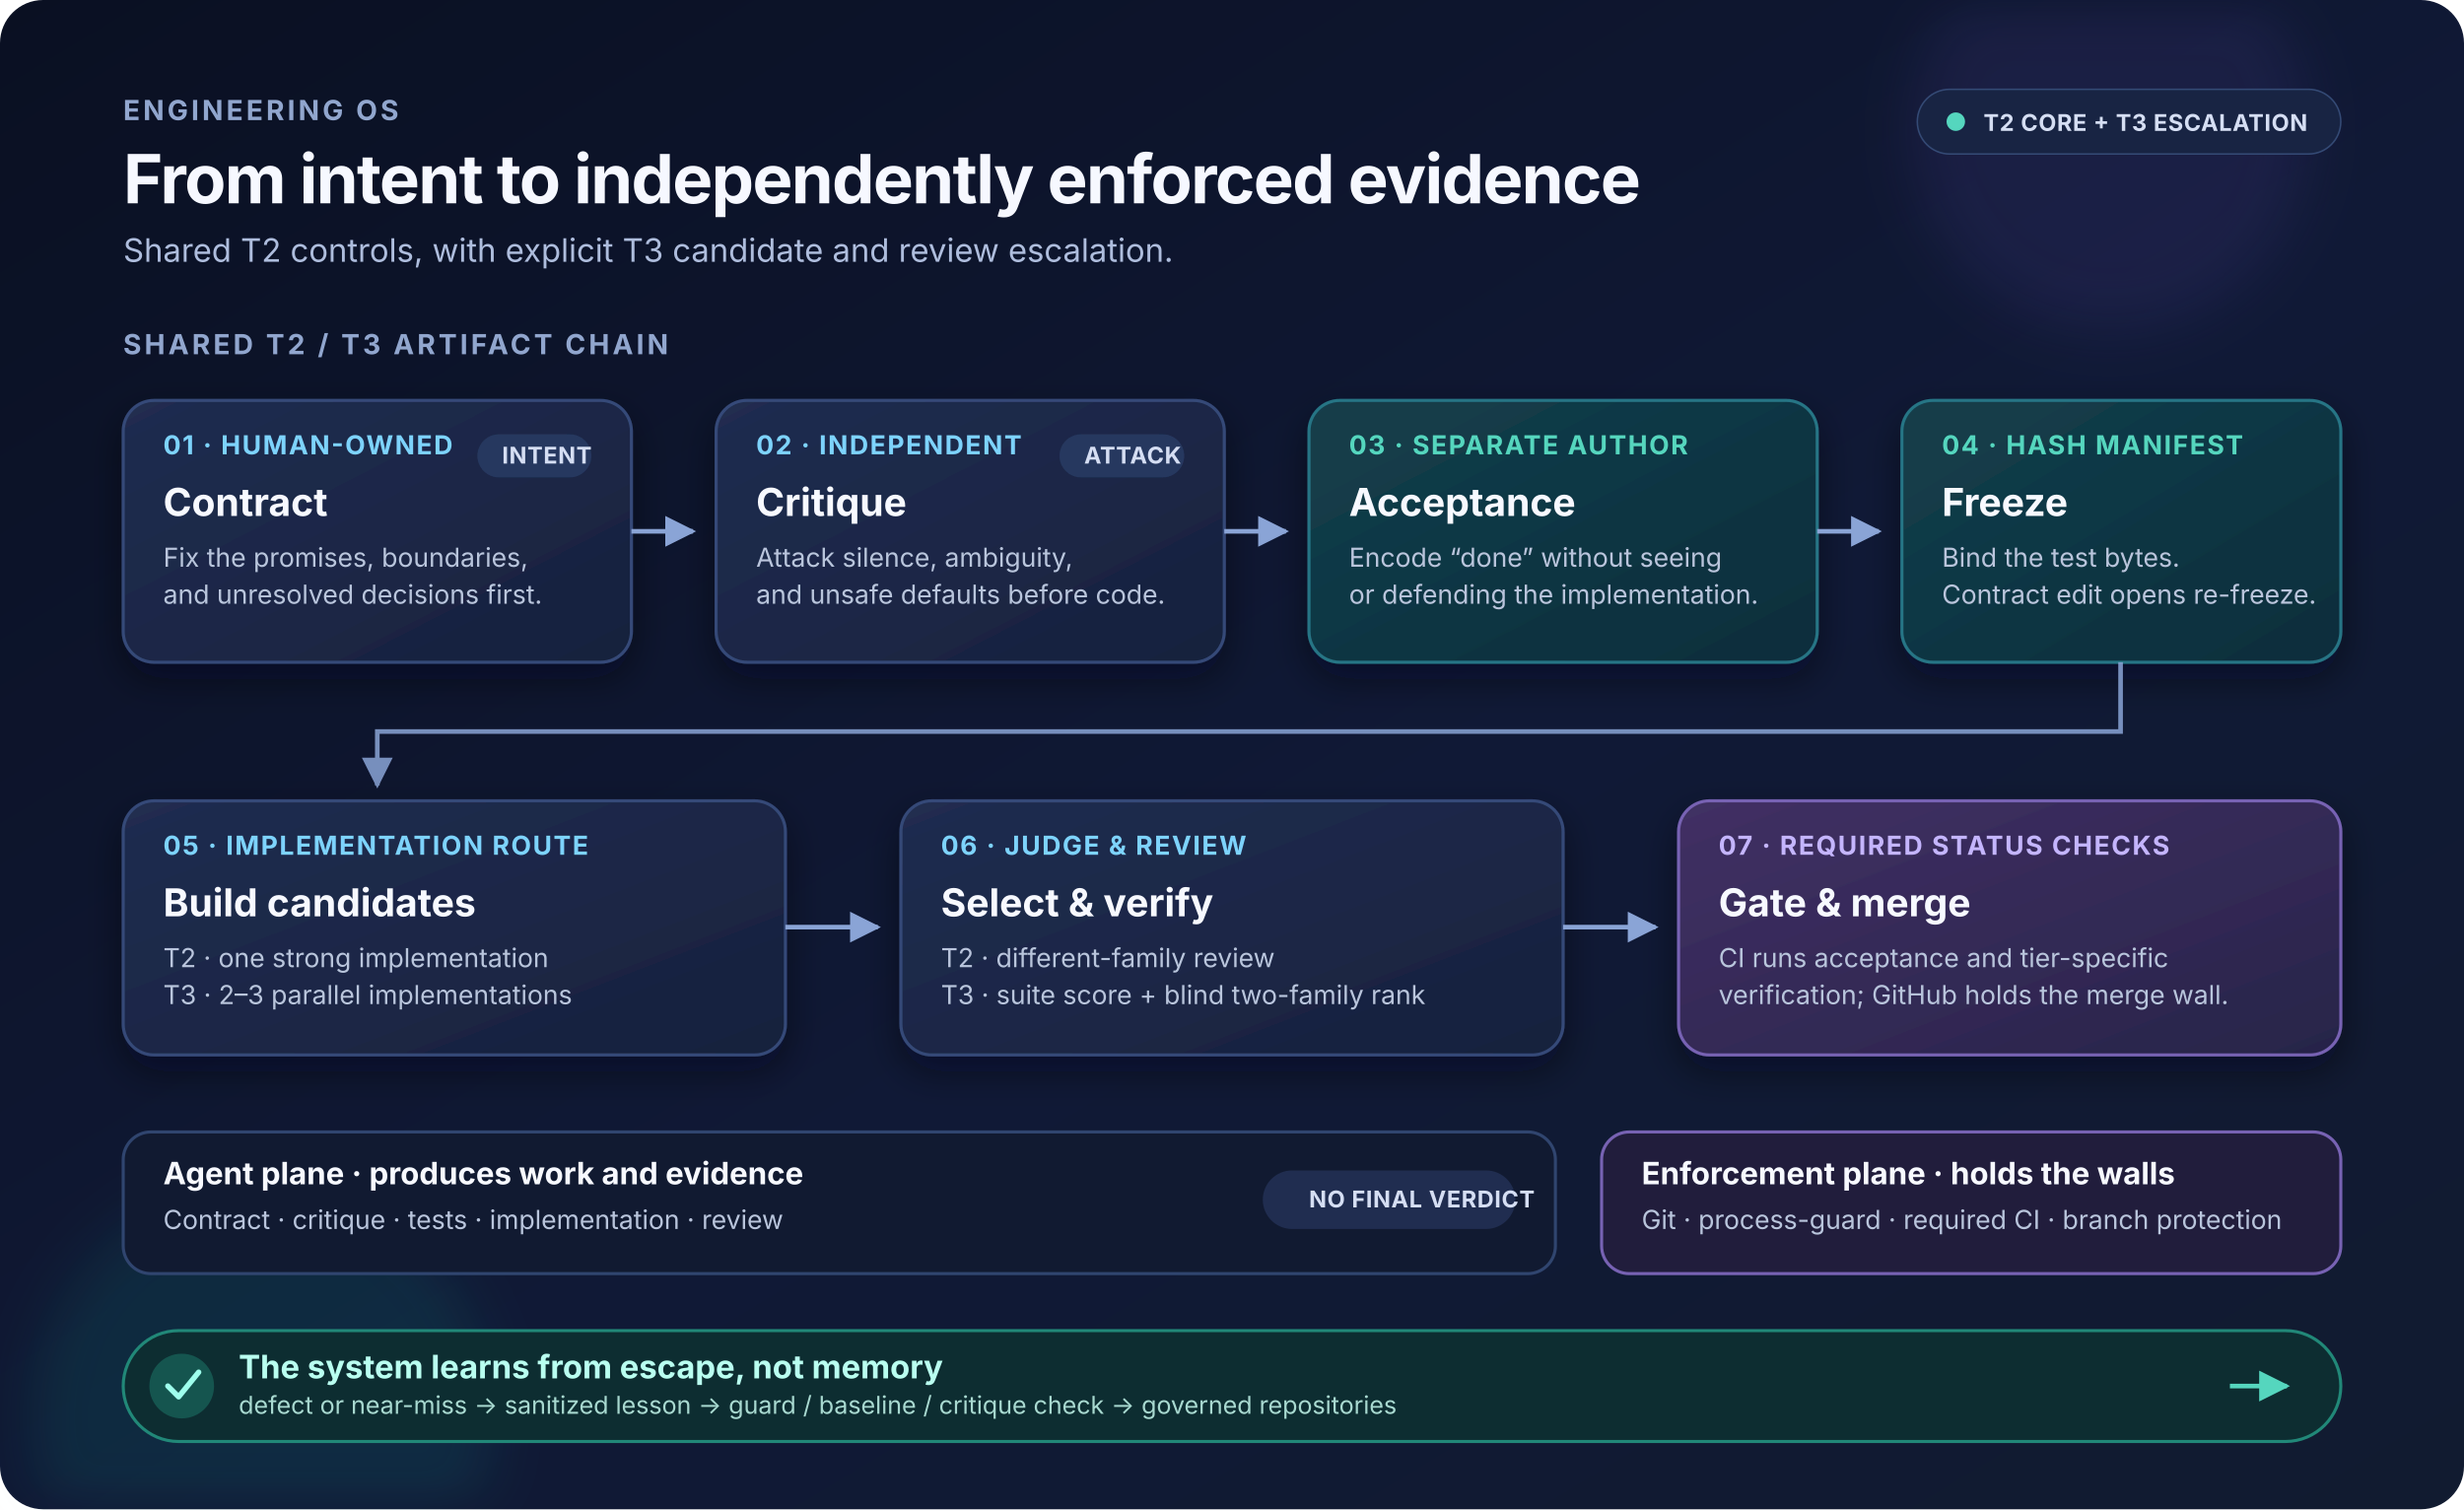
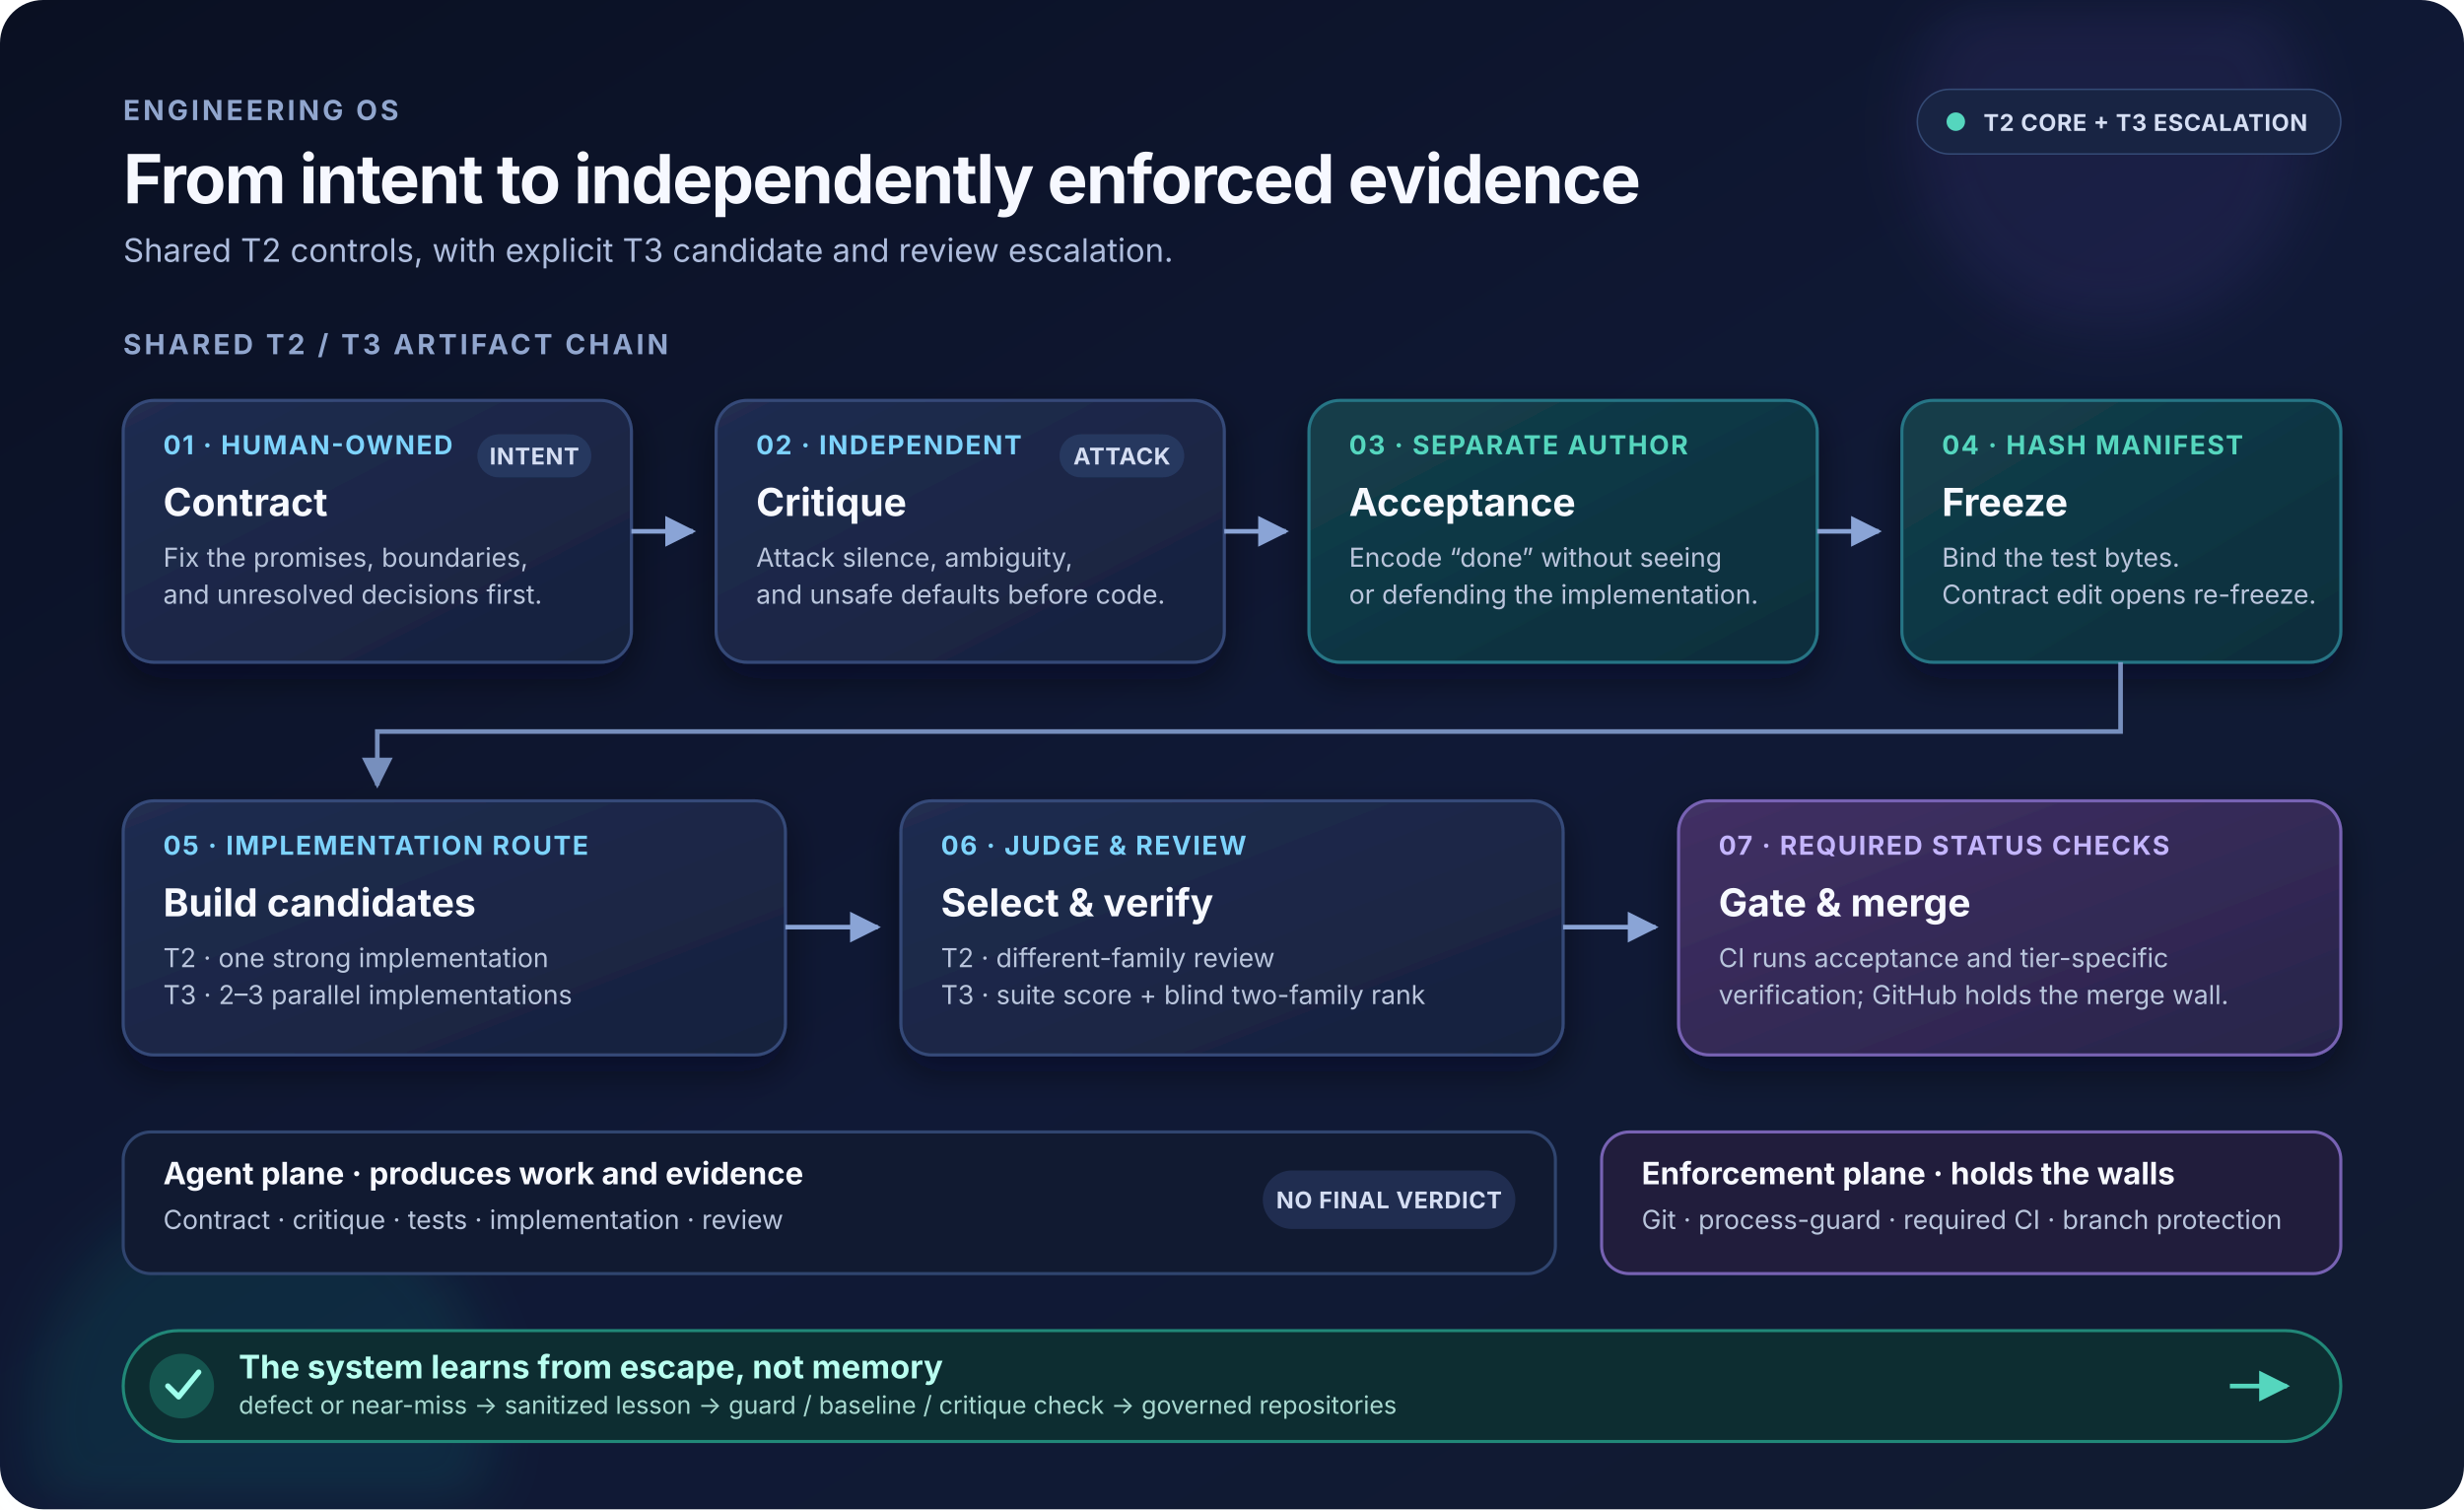
<svg xmlns="http://www.w3.org/2000/svg" width="1600" height="980" viewBox="0 0 1600 980" role="img" aria-labelledby="title desc">
  <defs>
    <linearGradient id="background" x1="0" y1="0" x2="1" y2="1">
      <stop offset="0" stop-color="#0a1022" />
      <stop offset="0.55" stop-color="#101936" />
      <stop offset="1" stop-color="#111b30" />
    </linearGradient>
    <linearGradient id="agentCard" x1="0" y1="0" x2="1" y2="1">
      <stop offset="0" stop-color="#202d50" />
      <stop offset="1" stop-color="#17213d" />
    </linearGradient>
    <linearGradient id="evidenceCard" x1="0" y1="0" x2="1" y2="1">
      <stop offset="0" stop-color="#123f4b" />
      <stop offset="1" stop-color="#102d3c" />
    </linearGradient>
    <linearGradient id="gateCard" x1="0" y1="0" x2="1" y2="1">
      <stop offset="0" stop-color="#413064" />
      <stop offset="1" stop-color="#272449" />
    </linearGradient>
    <filter id="shadow" x="-20%" y="-20%" width="140%" height="150%">
      <feDropShadow dx="0" dy="10" stdDeviation="12" flood-color="#020617" flood-opacity="0.45" />
    </filter>
    <filter id="softGlow" x="-60%" y="-60%" width="220%" height="220%">
      <feGaussianBlur stdDeviation="18" />
    </filter>
    <marker id="arrow" viewBox="0 0 12 12" refX="10" refY="6" markerWidth="8" markerHeight="8" orient="auto-start-reverse">
      <path d="M 1 1 L 11 6 L 1 11 z" fill="#8aa4d6" />
    </marker>
    <marker id="loopArrow" viewBox="0 0 12 12" refX="10" refY="6" markerWidth="8" markerHeight="8" orient="auto-start-reverse">
      <path d="M 1 1 L 11 6 L 1 11 z" fill="#55d6be" />
    </marker>
    <style>
      .title { font: 700 44px Inter, ui-sans-serif, system-ui, -apple-system, BlinkMacSystemFont, "Segoe UI", sans-serif; fill: #f6f8ff; letter-spacing: -1px; }
      .subtitle { font: 400 21px Inter, ui-sans-serif, system-ui, sans-serif; fill: #aebddd; }
      .section { font: 700 18px Inter, ui-sans-serif, system-ui, sans-serif; fill: #91a6ce; letter-spacing: 2px; }
      .step { font: 700 17px Inter, ui-sans-serif, system-ui, sans-serif; fill: #7dd3fc; letter-spacing: 1px; }
      .cardTitle { font: 700 25px Inter, ui-sans-serif, system-ui, sans-serif; fill: #f7f9ff; }
      .cardBody { font: 400 17px Inter, ui-sans-serif, system-ui, sans-serif; fill: #b9c5dc; }
      .smallTitle { font: 700 20px Inter, ui-sans-serif, system-ui, sans-serif; fill: #f7f9ff; }
      .smallBody { font: 400 17px Inter, ui-sans-serif, system-ui, sans-serif; fill: #b9c5dc; }
      .chip { font: 700 15px Inter, ui-sans-serif, system-ui, sans-serif; fill: #d5def3; letter-spacing: .4px; }
      .loopTitle { font: 700 21px Inter, ui-sans-serif, system-ui, sans-serif; fill: #b9fff0; }
      .loopBody { font: 400 16px Inter, ui-sans-serif, system-ui, sans-serif; fill: #a8d9d0; }
    </style>
  </defs>
  <rect width="1600" height="980" rx="28" fill="url(#background)" />
  <circle cx="1370" cy="85" r="130" fill="#5946a5" opacity="0.15" filter="url(#softGlow)" />
  <circle cx="170" cy="920" r="150" fill="#0fbca4" opacity="0.11" filter="url(#softGlow)" />
  <text x="80" y="78" class="section">ENGINEERING OS</text>
  <text x="80" y="132" class="title">From intent to independently enforced evidence</text>
  <text x="80" y="170" class="subtitle">Shared T2 controls, with explicit T3 candidate and review escalation.</text>
  <g transform="translate(1245 58)">
    <rect width="275" height="42" rx="21" fill="#182443" stroke="#344a75" />
    <circle cx="25" cy="21" r="6" fill="#55d6be" />
    <text x="43" y="27" class="chip">T2 CORE + T3 ESCALATION</text>
  </g>
  <text x="80" y="230" class="section">SHARED T2 / T3 ARTIFACT CHAIN</text>
  <g filter="url(#shadow)">
    <g transform="translate(80 260)">
      <rect width="330" height="170" rx="20" fill="url(#agentCard)" stroke="#354a78" stroke-width="2" />
      <text x="26" y="35" class="step">01 · HUMAN-OWNED</text>
      <text x="26" y="75" class="cardTitle">Contract</text>
      <text x="26" y="108" class="cardBody">Fix the promises, boundaries,</text>
      <text x="26" y="132" class="cardBody">and unresolved decisions first.</text>
      <rect x="230" y="22" width="74" height="28" rx="14" fill="#26375f" />
-       <text x="246" y="41" class="chip">INTENT</text>
+       <text x="267" y="36" class="chip" text-anchor="middle" dominant-baseline="middle">INTENT</text>
    </g>
    <g transform="translate(465 260)">
      <rect width="330" height="170" rx="20" fill="url(#agentCard)" stroke="#354a78" stroke-width="2" />
      <text x="26" y="35" class="step">02 · INDEPENDENT</text>
      <text x="26" y="75" class="cardTitle">Critique</text>
      <text x="26" y="108" class="cardBody">Attack silence, ambiguity,</text>
      <text x="26" y="132" class="cardBody">and unsafe defaults before code.</text>
      <rect x="223" y="22" width="81" height="28" rx="14" fill="#26375f" />
-       <text x="239" y="41" class="chip">ATTACK</text>
+       <text x="263.5" y="36" class="chip" text-anchor="middle" dominant-baseline="middle">ATTACK</text>
    </g>
    <g transform="translate(850 260)">
      <rect width="330" height="170" rx="20" fill="url(#evidenceCard)" stroke="#267485" stroke-width="2" />
      <text x="26" y="35" class="step" style="fill:#55d6be">03 · SEPARATE AUTHOR</text>
      <text x="26" y="75" class="cardTitle">Acceptance</text>
      <text x="26" y="108" class="cardBody">Encode “done” without seeing</text>
      <text x="26" y="132" class="cardBody">or defending the implementation.</text>
    </g>
    <g transform="translate(1235 260)">
      <rect width="285" height="170" rx="20" fill="url(#evidenceCard)" stroke="#267485" stroke-width="2" />
      <text x="26" y="35" class="step" style="fill:#55d6be">04 · HASH MANIFEST</text>
      <text x="26" y="75" class="cardTitle">Freeze</text>
      <text x="26" y="108" class="cardBody">Bind the test bytes.</text>
      <text x="26" y="132" class="cardBody">Contract edit opens re-freeze.</text>
    </g>
  </g>
  <path d="M410 345 H450" stroke="#8aa4d6" stroke-width="3" fill="none" marker-end="url(#arrow)" />
  <path d="M795 345 H835" stroke="#8aa4d6" stroke-width="3" fill="none" marker-end="url(#arrow)" />
  <path d="M1180 345 H1220" stroke="#8aa4d6" stroke-width="3" fill="none" marker-end="url(#arrow)" />
  <path d="M1377 430 V475 H245 V510" stroke="#8aa4d6" stroke-width="3" fill="none" marker-end="url(#arrow)" opacity="0.85" />
  <g filter="url(#shadow)">
    <g transform="translate(80 520)">
      <rect width="430" height="165" rx="20" fill="url(#agentCard)" stroke="#354a78" stroke-width="2" />
      <text x="26" y="35" class="step">05 · IMPLEMENTATION ROUTE</text>
      <text x="26" y="75" class="cardTitle">Build candidates</text>
      <text x="26" y="108" class="cardBody">T2 · one strong implementation</text>
      <text x="26" y="132" class="cardBody">T3 · 2–3 parallel implementations</text>
    </g>
    <g transform="translate(585 520)">
      <rect width="430" height="165" rx="20" fill="url(#agentCard)" stroke="#354a78" stroke-width="2" />
      <text x="26" y="35" class="step">06 · JUDGE &amp; REVIEW</text>
      <text x="26" y="75" class="cardTitle">Select &amp; verify</text>
      <text x="26" y="108" class="cardBody">T2 · different-family review</text>
      <text x="26" y="132" class="cardBody">T3 · suite score + blind two-family rank</text>
    </g>
    <g transform="translate(1090 520)">
      <rect width="430" height="165" rx="20" fill="url(#gateCard)" stroke="#7762b3" stroke-width="2" />
      <text x="26" y="35" class="step" style="fill:#c4b5fd">07 · REQUIRED STATUS CHECKS</text>
      <text x="26" y="75" class="cardTitle">Gate &amp; merge</text>
      <text x="26" y="108" class="cardBody">CI runs acceptance and tier-specific</text>
      <text x="26" y="132" class="cardBody">verification; GitHub holds the merge wall.</text>
    </g>
  </g>
  <path d="M510 602 H570" stroke="#8aa4d6" stroke-width="3" fill="none" marker-end="url(#arrow)" />
  <path d="M1015 602 H1075" stroke="#8aa4d6" stroke-width="3" fill="none" marker-end="url(#arrow)" />
  <g transform="translate(80 735)">
    <rect width="930" height="92" rx="18" fill="#111a31" stroke="#30456f" stroke-width="2" />
    <text x="26" y="34" class="smallTitle">Agent plane · produces work and evidence</text>
    <text x="26" y="63" class="smallBody">Contract · critique · tests · implementation · review</text>
    <rect x="740" y="25" width="164" height="38" rx="19" fill="#202d50" />
-     <text x="770" y="49" class="chip">NO FINAL VERDICT</text>
+     <text x="822" y="44" class="chip" text-anchor="middle" dominant-baseline="middle">NO FINAL VERDICT</text>
  </g>
  <g transform="translate(1040 735)">
    <rect width="480" height="92" rx="18" fill="#211d3c" stroke="#7762b3" stroke-width="2" />
    <text x="26" y="34" class="smallTitle">Enforcement plane · holds the walls</text>
    <text x="26" y="63" class="smallBody">Git · process-guard · required CI · branch protection</text>
  </g>
  <g transform="translate(80 864)">
    <rect width="1440" height="72" rx="36" fill="#0d2d31" stroke="#218878" stroke-width="2" />
    <circle cx="38" cy="36" r="21" fill="#15554f" />
    <path d="M29 36 l7 7 13-16" fill="none" stroke="#9effec" stroke-width="3.5" stroke-linecap="round" stroke-linejoin="round" />
    <text x="75" y="31" class="loopTitle">The system learns from escape, not memory</text>
    <text x="75" y="54" class="loopBody">defect or near-miss  →  sanitized lesson  →  guard / baseline / critique check  →  governed repositories</text>
    <path d="M1368 36 H1405" stroke="#55d6be" stroke-width="3" fill="none" marker-end="url(#loopArrow)" />
  </g>
</svg>
